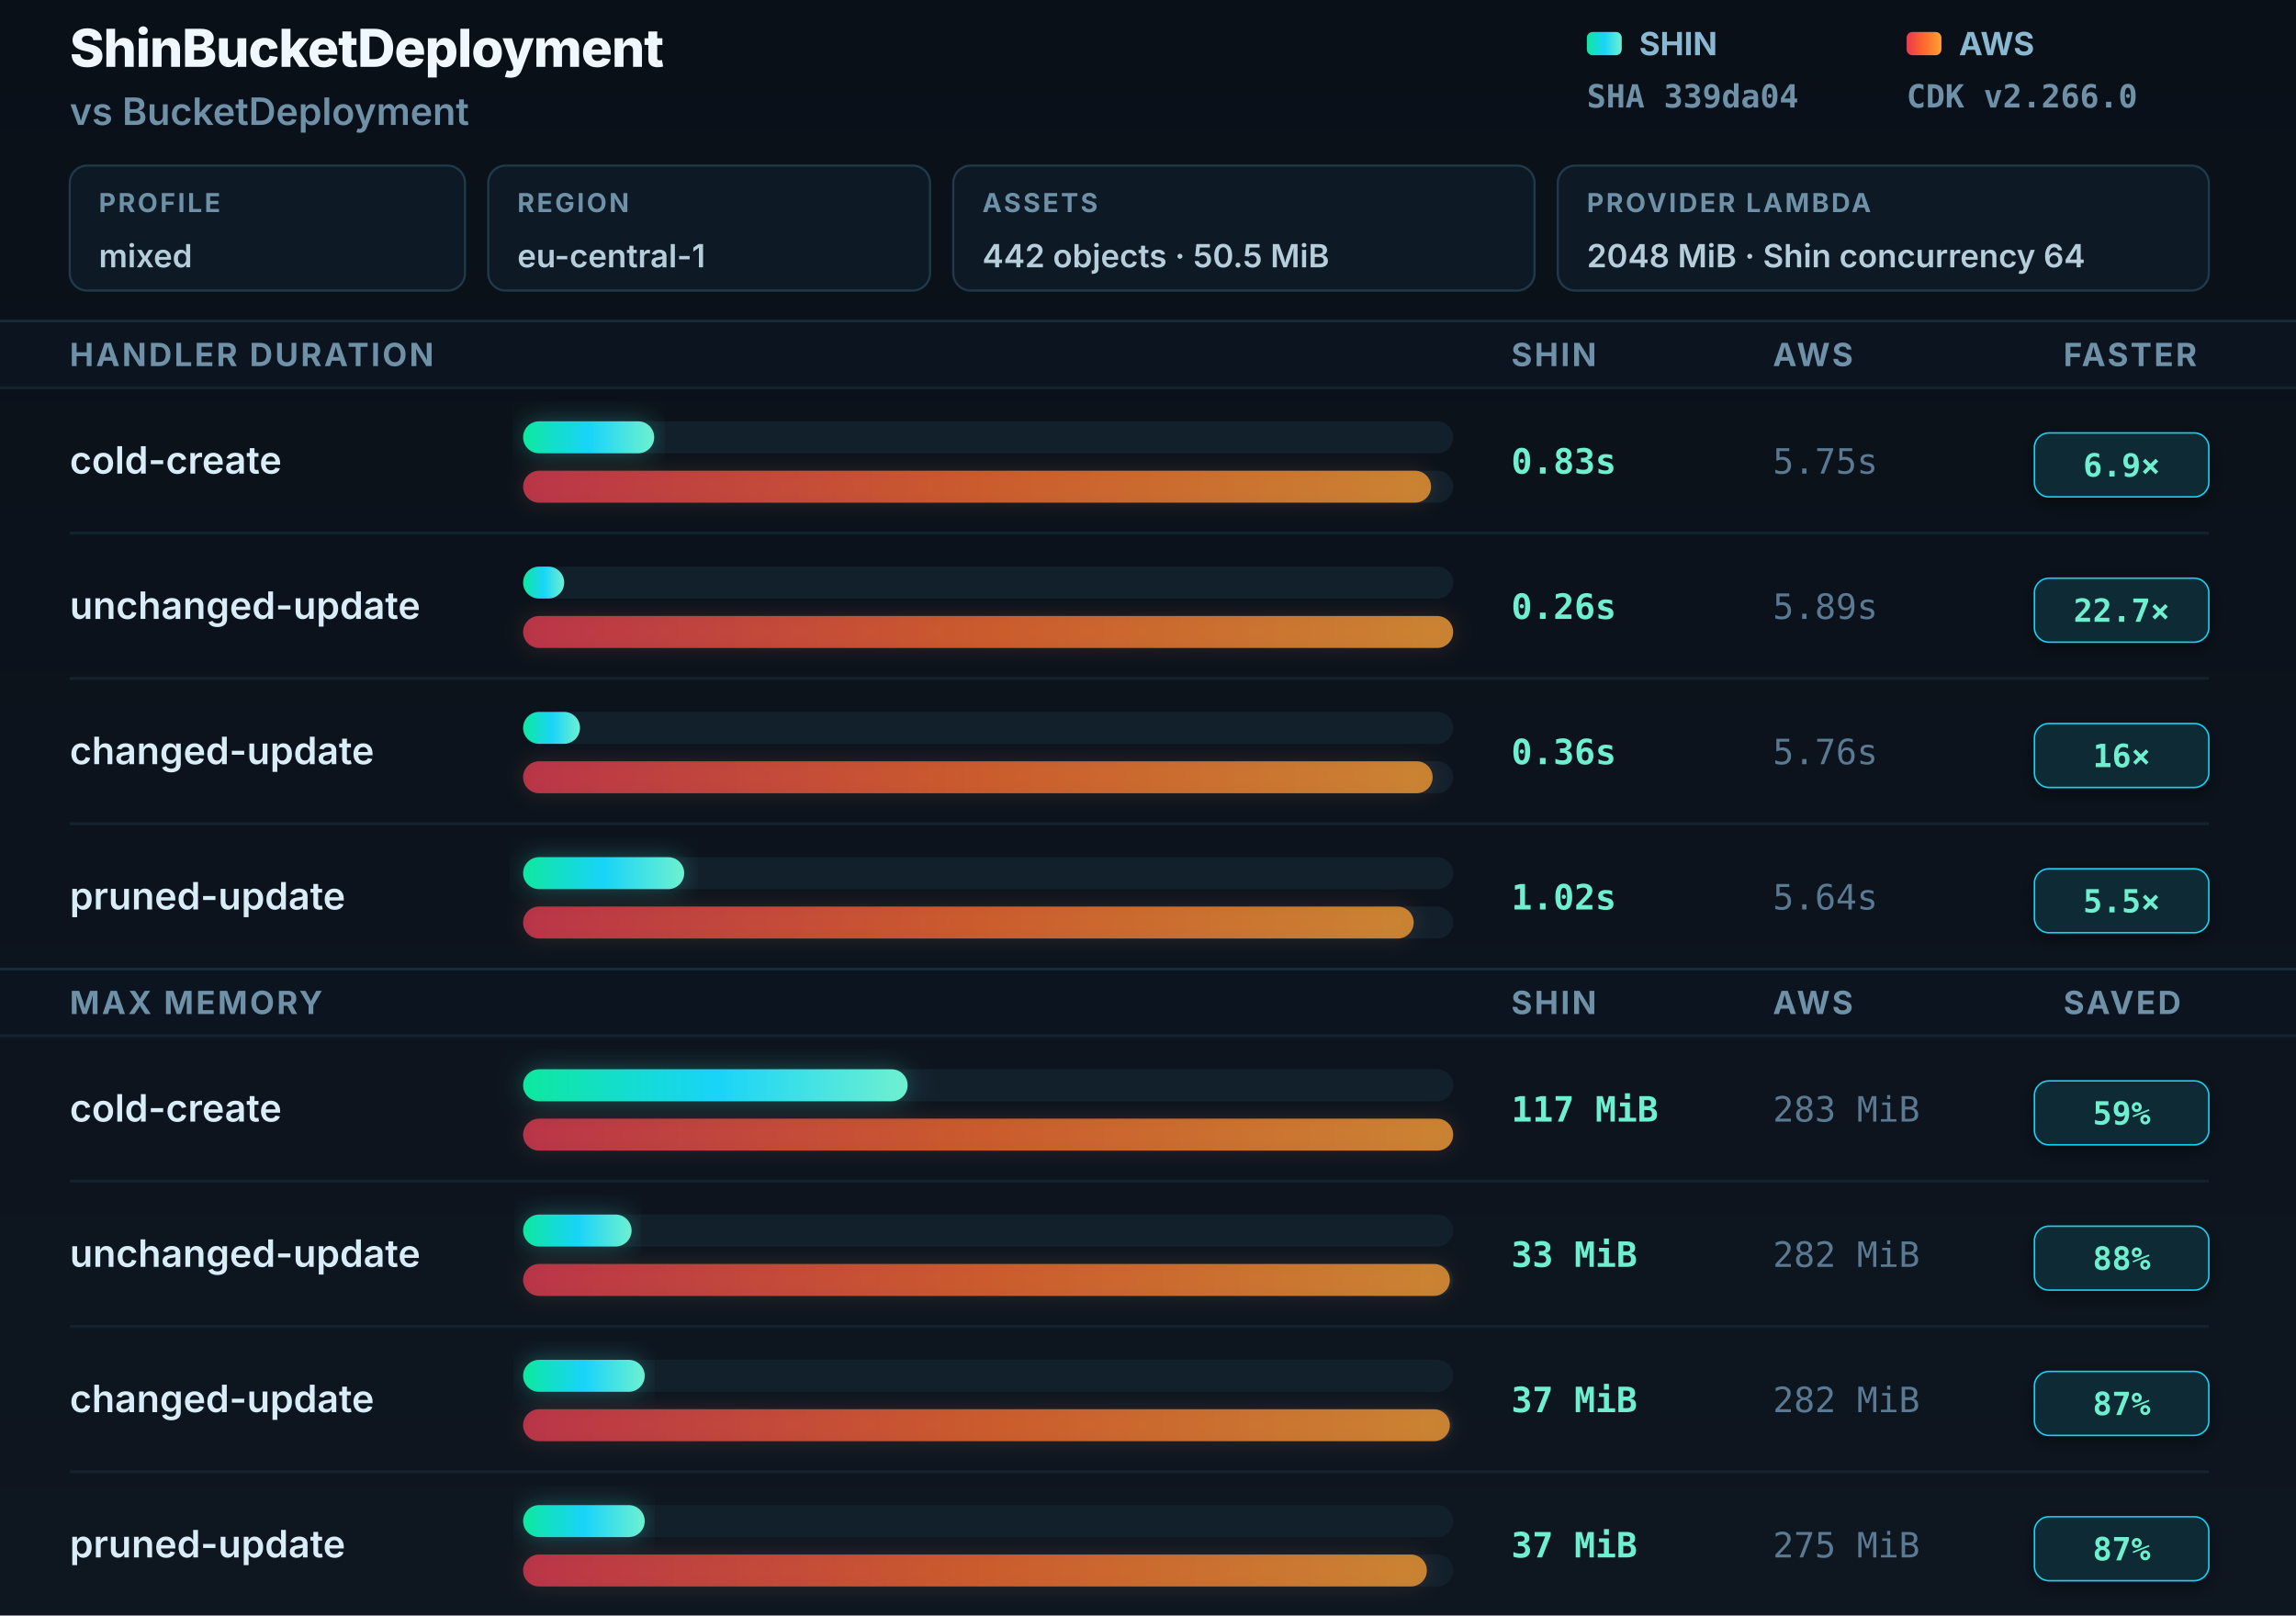
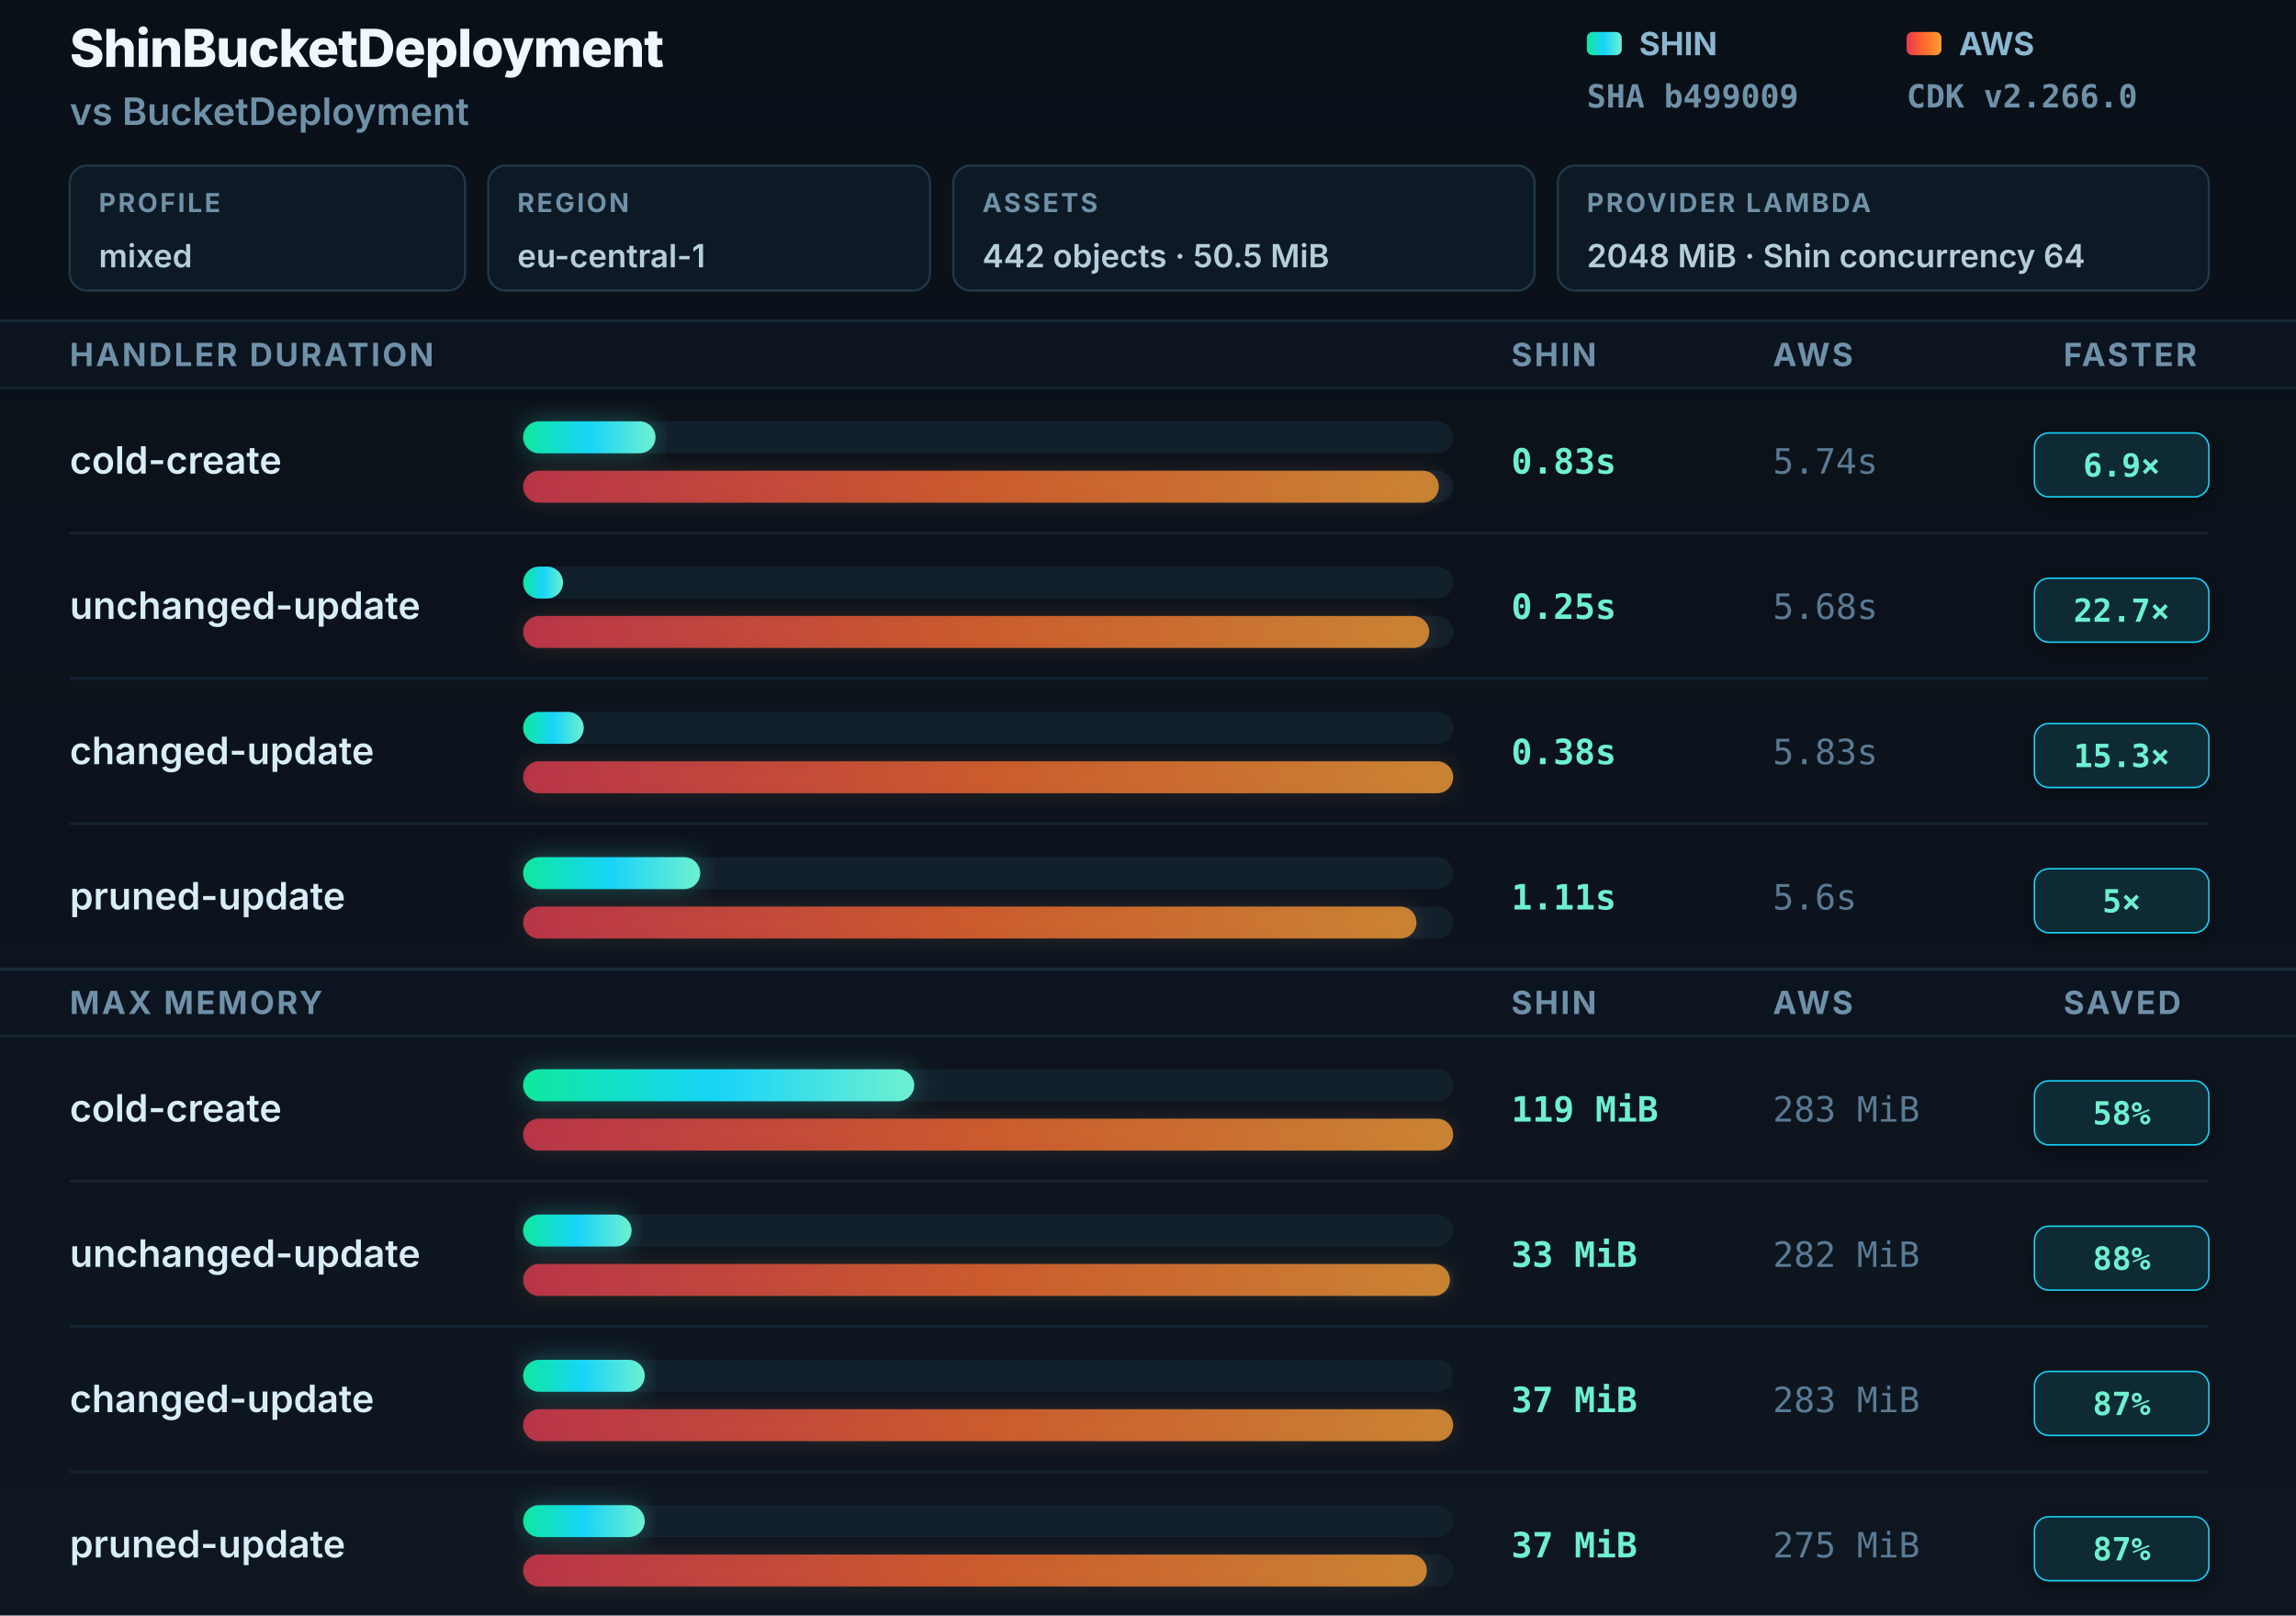
<svg xmlns="http://www.w3.org/2000/svg" width="790" height="556" viewBox="0 0 790 556" role="img" aria-labelledby="title desc">
  <defs>
    <linearGradient id="shin" x1="0" y1="0" x2="1" y2="0">
      <stop offset="0" stop-color="#0ee89e" />
      <stop offset="0.5" stop-color="#18d4f8" />
      <stop offset="1" stop-color="#6ef0d0" />
    </linearGradient>
    <linearGradient id="aws" x1="0" y1="0" x2="1" y2="0">
      <stop offset="0" stop-color="#e8384f" />
      <stop offset="0.5" stop-color="#ff6a2b" />
      <stop offset="1" stop-color="#ffa033" />
    </linearGradient>
    <linearGradient id="bgGrad" x1="0" y1="0" x2="0" y2="1">
      <stop offset="0" stop-color="#0a1018" />
      <stop offset="1" stop-color="#0e1620" />
    </linearGradient>
    <filter id="gS" x="-8%" y="-60%" width="116%" height="220%">
      <feGaussianBlur in="SourceGraphic" stdDeviation="4" />
      <feColorMatrix type="matrix" values="0 0 0 0 0.06 0 0 0 0 0.85 0 0 0 0 0.7 0 0 0 0.6 0" />
    </filter>
    <filter id="gA" x="-8%" y="-60%" width="116%" height="220%">
      <feGaussianBlur in="SourceGraphic" stdDeviation="3.5" />
      <feColorMatrix type="matrix" values="0 0 0 0 0.95 0 0 0 0 0.35 0 0 0 0 0.15 0 0 0 0.4 0" />
    </filter>
    <filter id="badgeShadow" x="-20%" y="-30%" width="140%" height="160%">
      <feDropShadow dx="0" dy="2" stdDeviation="3" flood-color="#000" flood-opacity="0.4" />
    </filter>
  </defs>
  <rect width="790" height="556" fill="url(#bgGrad)" />
  <text x="24" y="23" font-family="Inter, -apple-system, sans-serif" font-size="18" font-weight="800" fill="#f0f8ff" letter-spacing="-0.3">ShinBucketDeployment</text>
  <text x="24" y="43" font-family="Inter, -apple-system, sans-serif" font-size="13" font-weight="600" fill="#6f91a8">vs BucketDeployment</text>
  <rect x="24" y="57" width="136" height="43" rx="6" fill="#0d1924" stroke="#21394a" stroke-width="0.75" />
  <text x="34" y="73" font-family="Inter, -apple-system, sans-serif" font-size="9" font-weight="700" fill="#6f91a8" letter-spacing="0.8">PROFILE</text>
  <text x="34" y="92" font-family="Inter, -apple-system, sans-serif" font-size="11" font-weight="600" fill="#b6cedc">mixed</text>
  <rect x="168" y="57" width="152" height="43" rx="6" fill="#0d1924" stroke="#21394a" stroke-width="0.75" />
  <text x="178" y="73" font-family="Inter, -apple-system, sans-serif" font-size="9" font-weight="700" fill="#6f91a8" letter-spacing="0.8">REGION</text>
  <text x="178" y="92" font-family="Inter, -apple-system, sans-serif" font-size="11" font-weight="600" fill="#b6cedc">eu-central-1</text>
  <rect x="328" y="57" width="200" height="43" rx="6" fill="#0d1924" stroke="#21394a" stroke-width="0.75" />
  <text x="338" y="73" font-family="Inter, -apple-system, sans-serif" font-size="9" font-weight="700" fill="#6f91a8" letter-spacing="0.8">ASSETS</text>
  <text x="338" y="92" font-family="Inter, -apple-system, sans-serif" font-size="11" font-weight="600" fill="#b6cedc">442 objects · 50.5 MiB</text>
  <rect x="536" y="57" width="224" height="43" rx="6" fill="#0d1924" stroke="#21394a" stroke-width="0.75" />
  <text x="546" y="73" font-family="Inter, -apple-system, sans-serif" font-size="9" font-weight="700" fill="#6f91a8" letter-spacing="0.8">PROVIDER LAMBDA</text>
  <text x="546" y="92" font-family="Inter, -apple-system, sans-serif" font-size="11" font-weight="600" fill="#b6cedc">2048 MiB · Shin concurrency 64</text>
  <rect x="546" y="11" width="12" height="8" rx="2" fill="url(#shin)" />
  <text x="564" y="19" font-family="Inter, -apple-system, sans-serif" font-size="11" font-weight="700" fill="#8ab8d0">SHIN</text>
-   <text x="546" y="37" font-family="JetBrains Mono, monospace" font-size="11" font-weight="600" fill="#6f91a8">SHA 339da04</text>
+   <text x="546" y="37" font-family="JetBrains Mono, monospace" font-size="11" font-weight="600" fill="#6f91a8">SHA b499009</text>
  <rect x="656" y="11" width="12" height="8" rx="2" fill="url(#aws)" />
  <text x="674" y="19" font-family="Inter, -apple-system, sans-serif" font-size="11" font-weight="700" fill="#8ab8d0">AWS</text>
  <text x="656" y="37" font-family="JetBrains Mono, monospace" font-size="11" font-weight="600" fill="#6f91a8">CDK v2.266.0</text>
  <rect x="0" y="110" width="790" height="1" fill="#1a2a38" />
  <rect y="111" width="790" height="22" fill="#0c1420" />
  <text x="24" y="126" font-family="Inter, -apple-system, sans-serif" font-size="11" font-weight="700" fill="#6f91a8" letter-spacing="0.8">HANDLER DURATION</text>
  <text x="520" y="126" font-family="Inter, -apple-system, sans-serif" font-size="11" font-weight="700" fill="#6f91a8" letter-spacing="0.8">SHIN</text>
  <text x="610" y="126" font-family="Inter, -apple-system, sans-serif" font-size="11" font-weight="700" fill="#6f91a8" letter-spacing="0.8">AWS</text>
  <text x="710" y="126" font-family="Inter, -apple-system, sans-serif" font-size="11" font-weight="700" fill="#6f91a8" letter-spacing="0.8">FASTER</text>
  <rect x="0" y="133" width="790" height="1" fill="#142230" />
  <text x="24" y="163" font-family="Inter, -apple-system, sans-serif" font-size="13" font-weight="600" fill="#d8edf8">cold-create</text>
  <rect x="180" y="145" width="320" height="11" rx="5.5" fill="#12202c" />
-   <rect x="180" y="145" width="45.093" height="11" rx="5.5" fill="url(#shin)" filter="url(#gS)" opacity="0.5" />
-   <rect x="180" y="145" width="45.093" height="11" rx="5.5" fill="url(#shin)" />
+   <rect x="180" y="145" width="45.557" height="11" rx="5.5" fill="url(#shin)" filter="url(#gS)" opacity="0.5" />
+   <rect x="180" y="145" width="45.557" height="11" rx="5.5" fill="url(#shin)" />
  <rect x="180" y="162" width="320" height="11" rx="5.5" fill="#12202c" />
-   <rect x="180" y="162" width="312.394" height="11" rx="5.5" fill="url(#aws)" filter="url(#gA)" opacity="0.35" />
-   <rect x="180" y="162" width="312.394" height="11" rx="5.5" fill="url(#aws)" opacity="0.75" />
+   <rect x="180" y="162" width="315.06" height="11" rx="5.5" fill="url(#aws)" filter="url(#gA)" opacity="0.35" />
+   <rect x="180" y="162" width="315.06" height="11" rx="5.5" fill="url(#aws)" opacity="0.75" />
  <text x="520" y="163" font-family="JetBrains Mono, monospace" font-size="12" font-weight="700" fill="#6ef0d0">0.83s</text>
-   <text x="610" y="163" font-family="JetBrains Mono, monospace" font-size="12" font-weight="400" fill="#5a7a94">5.75s</text>
+   <text x="610" y="163" font-family="JetBrains Mono, monospace" font-size="12" font-weight="400" fill="#5a7a94">5.74s</text>
  <rect x="700" y="149" width="60" height="22" rx="5" fill="#082b35" stroke="#18d4f8" stroke-width="0.5" filter="url(#badgeShadow)" />
  <text x="730" y="164" text-anchor="middle" font-family="JetBrains Mono, monospace" font-size="11" font-weight="800" fill="#6ef0d0">6.9×</text>
  <rect x="24" y="183" width="736" height="1" fill="#142230" />
  <text x="24" y="213" font-family="Inter, -apple-system, sans-serif" font-size="13" font-weight="600" fill="#d8edf8">unchanged-update</text>
  <rect x="180" y="195" width="320" height="11" rx="5.5" fill="#12202c" />
-   <rect x="180" y="195" width="14.126" height="11" rx="5.5" fill="url(#shin)" />
+   <rect x="180" y="195" width="13.722" height="11" rx="5.5" fill="url(#shin)" />
  <rect x="180" y="212" width="320" height="11" rx="5.5" fill="#12202c" />
-   <rect x="180" y="212" width="320" height="11" rx="5.5" fill="url(#aws)" filter="url(#gA)" opacity="0.35" />
-   <rect x="180" y="212" width="320" height="11" rx="5.5" fill="url(#aws)" opacity="0.75" />
-   <text x="520" y="213" font-family="JetBrains Mono, monospace" font-size="12" font-weight="700" fill="#6ef0d0">0.26s</text>
-   <text x="610" y="213" font-family="JetBrains Mono, monospace" font-size="12" font-weight="400" fill="#5a7a94">5.89s</text>
+   <rect x="180" y="212" width="311.767" height="11" rx="5.5" fill="url(#aws)" filter="url(#gA)" opacity="0.35" />
+   <rect x="180" y="212" width="311.767" height="11" rx="5.5" fill="url(#aws)" opacity="0.75" />
+   <text x="520" y="213" font-family="JetBrains Mono, monospace" font-size="12" font-weight="700" fill="#6ef0d0">0.25s</text>
+   <text x="610" y="213" font-family="JetBrains Mono, monospace" font-size="12" font-weight="400" fill="#5a7a94">5.68s</text>
  <rect x="700" y="199" width="60" height="22" rx="5" fill="#082b35" stroke="#18d4f8" stroke-width="0.5" filter="url(#badgeShadow)" />
  <text x="730" y="214" text-anchor="middle" font-family="JetBrains Mono, monospace" font-size="11" font-weight="800" fill="#6ef0d0">22.7×</text>
  <rect x="24" y="233" width="736" height="1" fill="#142230" />
  <text x="24" y="263" font-family="Inter, -apple-system, sans-serif" font-size="13" font-weight="600" fill="#d8edf8">changed-update</text>
  <rect x="180" y="245" width="320" height="11" rx="5.5" fill="#12202c" />
-   <rect x="180" y="245" width="19.559" height="11" rx="5.5" fill="url(#shin)" />
+   <rect x="180" y="245" width="20.858" height="11" rx="5.5" fill="url(#shin)" />
  <rect x="180" y="262" width="320" height="11" rx="5.5" fill="#12202c" />
-   <rect x="180" y="262" width="312.937" height="11" rx="5.5" fill="url(#aws)" filter="url(#gA)" opacity="0.35" />
-   <rect x="180" y="262" width="312.937" height="11" rx="5.5" fill="url(#aws)" opacity="0.75" />
-   <text x="520" y="263" font-family="JetBrains Mono, monospace" font-size="12" font-weight="700" fill="#6ef0d0">0.36s</text>
-   <text x="610" y="263" font-family="JetBrains Mono, monospace" font-size="12" font-weight="400" fill="#5a7a94">5.76s</text>
+   <rect x="180" y="262" width="320" height="11" rx="5.5" fill="url(#aws)" filter="url(#gA)" opacity="0.35" />
+   <rect x="180" y="262" width="320" height="11" rx="5.5" fill="url(#aws)" opacity="0.75" />
+   <text x="520" y="263" font-family="JetBrains Mono, monospace" font-size="12" font-weight="700" fill="#6ef0d0">0.38s</text>
+   <text x="610" y="263" font-family="JetBrains Mono, monospace" font-size="12" font-weight="400" fill="#5a7a94">5.83s</text>
  <rect x="700" y="249" width="60" height="22" rx="5" fill="#082b35" stroke="#18d4f8" stroke-width="0.5" filter="url(#badgeShadow)" />
-   <text x="730" y="264" text-anchor="middle" font-family="JetBrains Mono, monospace" font-size="11" font-weight="800" fill="#6ef0d0">16×</text>
+   <text x="730" y="264" text-anchor="middle" font-family="JetBrains Mono, monospace" font-size="11" font-weight="800" fill="#6ef0d0">15.3×</text>
  <rect x="24" y="283" width="736" height="1" fill="#142230" />
  <text x="24" y="313" font-family="Inter, -apple-system, sans-serif" font-size="13" font-weight="600" fill="#d8edf8">pruned-update</text>
  <rect x="180" y="295" width="320" height="11" rx="5.5" fill="#12202c" />
-   <rect x="180" y="295" width="55.416" height="11" rx="5.5" fill="url(#shin)" filter="url(#gS)" opacity="0.5" />
-   <rect x="180" y="295" width="55.416" height="11" rx="5.5" fill="url(#shin)" />
+   <rect x="180" y="295" width="60.926" height="11" rx="5.5" fill="url(#shin)" filter="url(#gS)" opacity="0.5" />
+   <rect x="180" y="295" width="60.926" height="11" rx="5.5" fill="url(#shin)" />
  <rect x="180" y="312" width="320" height="11" rx="5.5" fill="#12202c" />
-   <rect x="180" y="312" width="306.418" height="11" rx="5.5" fill="url(#aws)" filter="url(#gA)" opacity="0.35" />
-   <rect x="180" y="312" width="306.418" height="11" rx="5.5" fill="url(#aws)" opacity="0.75" />
-   <text x="520" y="313" font-family="JetBrains Mono, monospace" font-size="12" font-weight="700" fill="#6ef0d0">1.02s</text>
-   <text x="610" y="313" font-family="JetBrains Mono, monospace" font-size="12" font-weight="400" fill="#5a7a94">5.64s</text>
+   <rect x="180" y="312" width="307.376" height="11" rx="5.5" fill="url(#aws)" filter="url(#gA)" opacity="0.35" />
+   <rect x="180" y="312" width="307.376" height="11" rx="5.5" fill="url(#aws)" opacity="0.75" />
+   <text x="520" y="313" font-family="JetBrains Mono, monospace" font-size="12" font-weight="700" fill="#6ef0d0">1.11s</text>
+   <text x="610" y="313" font-family="JetBrains Mono, monospace" font-size="12" font-weight="400" fill="#5a7a94">5.6s</text>
  <rect x="700" y="299" width="60" height="22" rx="5" fill="#082b35" stroke="#18d4f8" stroke-width="0.5" filter="url(#badgeShadow)" />
-   <text x="730" y="314" text-anchor="middle" font-family="JetBrains Mono, monospace" font-size="11" font-weight="800" fill="#6ef0d0">5.5×</text>
+   <text x="730" y="314" text-anchor="middle" font-family="JetBrains Mono, monospace" font-size="11" font-weight="800" fill="#6ef0d0">5×</text>
  <rect x="0" y="333" width="790" height="1" fill="#1a2a38" />
  <rect y="334" width="790" height="22" fill="#0c1420" />
  <text x="24" y="349" font-family="Inter, -apple-system, sans-serif" font-size="11" font-weight="700" fill="#6f91a8" letter-spacing="0.8">MAX MEMORY</text>
  <text x="520" y="349" font-family="Inter, -apple-system, sans-serif" font-size="11" font-weight="700" fill="#6f91a8" letter-spacing="0.8">SHIN</text>
  <text x="610" y="349" font-family="Inter, -apple-system, sans-serif" font-size="11" font-weight="700" fill="#6f91a8" letter-spacing="0.8">AWS</text>
  <text x="710" y="349" font-family="Inter, -apple-system, sans-serif" font-size="11" font-weight="700" fill="#6f91a8" letter-spacing="0.8">SAVED</text>
  <rect x="0" y="356" width="790" height="1" fill="#142230" />
  <text x="24" y="386" font-family="Inter, -apple-system, sans-serif" font-size="13" font-weight="600" fill="#d8edf8">cold-create</text>
  <rect x="180" y="368" width="320" height="11" rx="5.5" fill="#12202c" />
-   <rect x="180" y="368" width="132.297" height="11" rx="5.5" fill="url(#shin)" filter="url(#gS)" opacity="0.5" />
-   <rect x="180" y="368" width="132.297" height="11" rx="5.5" fill="url(#shin)" />
+   <rect x="180" y="368" width="134.558" height="11" rx="5.5" fill="url(#shin)" filter="url(#gS)" opacity="0.5" />
+   <rect x="180" y="368" width="134.558" height="11" rx="5.5" fill="url(#shin)" />
  <rect x="180" y="385" width="320" height="11" rx="5.5" fill="#12202c" />
  <rect x="180" y="385" width="320" height="11" rx="5.5" fill="url(#aws)" filter="url(#gA)" opacity="0.35" />
  <rect x="180" y="385" width="320" height="11" rx="5.5" fill="url(#aws)" opacity="0.75" />
-   <text x="520" y="386" font-family="JetBrains Mono, monospace" font-size="12" font-weight="700" fill="#6ef0d0">117 MiB</text>
+   <text x="520" y="386" font-family="JetBrains Mono, monospace" font-size="12" font-weight="700" fill="#6ef0d0">119 MiB</text>
  <text x="610" y="386" font-family="JetBrains Mono, monospace" font-size="12" font-weight="400" fill="#5a7a94">283 MiB</text>
  <rect x="700" y="372" width="60" height="22" rx="5" fill="#082b35" stroke="#18d4f8" stroke-width="0.5" filter="url(#badgeShadow)" />
-   <text x="730" y="387" text-anchor="middle" font-family="JetBrains Mono, monospace" font-size="11" font-weight="800" fill="#6ef0d0">59%</text>
+   <text x="730" y="387" text-anchor="middle" font-family="JetBrains Mono, monospace" font-size="11" font-weight="800" fill="#6ef0d0">58%</text>
  <rect x="24" y="406" width="736" height="1" fill="#142230" />
  <text x="24" y="436" font-family="Inter, -apple-system, sans-serif" font-size="13" font-weight="600" fill="#d8edf8">unchanged-update</text>
  <rect x="180" y="418" width="320" height="11" rx="5.5" fill="#12202c" />
  <rect x="180" y="418" width="37.314" height="11" rx="5.5" fill="url(#shin)" filter="url(#gS)" opacity="0.5" />
  <rect x="180" y="418" width="37.314" height="11" rx="5.5" fill="url(#shin)" />
  <rect x="180" y="435" width="320" height="11" rx="5.5" fill="#12202c" />
  <rect x="180" y="435" width="318.869" height="11" rx="5.5" fill="url(#aws)" filter="url(#gA)" opacity="0.35" />
  <rect x="180" y="435" width="318.869" height="11" rx="5.5" fill="url(#aws)" opacity="0.75" />
  <text x="520" y="436" font-family="JetBrains Mono, monospace" font-size="12" font-weight="700" fill="#6ef0d0">33 MiB</text>
  <text x="610" y="436" font-family="JetBrains Mono, monospace" font-size="12" font-weight="400" fill="#5a7a94">282 MiB</text>
  <rect x="700" y="422" width="60" height="22" rx="5" fill="#082b35" stroke="#18d4f8" stroke-width="0.5" filter="url(#badgeShadow)" />
  <text x="730" y="437" text-anchor="middle" font-family="JetBrains Mono, monospace" font-size="11" font-weight="800" fill="#6ef0d0">88%</text>
  <rect x="24" y="456" width="736" height="1" fill="#142230" />
  <text x="24" y="486" font-family="Inter, -apple-system, sans-serif" font-size="13" font-weight="600" fill="#d8edf8">changed-update</text>
  <rect x="180" y="468" width="320" height="11" rx="5.5" fill="#12202c" />
  <rect x="180" y="468" width="41.837" height="11" rx="5.5" fill="url(#shin)" filter="url(#gS)" opacity="0.5" />
  <rect x="180" y="468" width="41.837" height="11" rx="5.5" fill="url(#shin)" />
  <rect x="180" y="485" width="320" height="11" rx="5.5" fill="#12202c" />
-   <rect x="180" y="485" width="318.869" height="11" rx="5.5" fill="url(#aws)" filter="url(#gA)" opacity="0.35" />
-   <rect x="180" y="485" width="318.869" height="11" rx="5.5" fill="url(#aws)" opacity="0.75" />
+   <rect x="180" y="485" width="320" height="11" rx="5.5" fill="url(#aws)" filter="url(#gA)" opacity="0.35" />
+   <rect x="180" y="485" width="320" height="11" rx="5.5" fill="url(#aws)" opacity="0.75" />
  <text x="520" y="486" font-family="JetBrains Mono, monospace" font-size="12" font-weight="700" fill="#6ef0d0">37 MiB</text>
-   <text x="610" y="486" font-family="JetBrains Mono, monospace" font-size="12" font-weight="400" fill="#5a7a94">282 MiB</text>
+   <text x="610" y="486" font-family="JetBrains Mono, monospace" font-size="12" font-weight="400" fill="#5a7a94">283 MiB</text>
  <rect x="700" y="472" width="60" height="22" rx="5" fill="#082b35" stroke="#18d4f8" stroke-width="0.5" filter="url(#badgeShadow)" />
  <text x="730" y="487" text-anchor="middle" font-family="JetBrains Mono, monospace" font-size="11" font-weight="800" fill="#6ef0d0">87%</text>
  <rect x="24" y="506" width="736" height="1" fill="#142230" />
  <text x="24" y="536" font-family="Inter, -apple-system, sans-serif" font-size="13" font-weight="600" fill="#d8edf8">pruned-update</text>
  <rect x="180" y="518" width="320" height="11" rx="5.5" fill="#12202c" />
  <rect x="180" y="518" width="41.837" height="11" rx="5.5" fill="url(#shin)" filter="url(#gS)" opacity="0.5" />
  <rect x="180" y="518" width="41.837" height="11" rx="5.5" fill="url(#shin)" />
  <rect x="180" y="535" width="320" height="11" rx="5.5" fill="#12202c" />
  <rect x="180" y="535" width="310.954" height="11" rx="5.5" fill="url(#aws)" filter="url(#gA)" opacity="0.35" />
  <rect x="180" y="535" width="310.954" height="11" rx="5.5" fill="url(#aws)" opacity="0.75" />
  <text x="520" y="536" font-family="JetBrains Mono, monospace" font-size="12" font-weight="700" fill="#6ef0d0">37 MiB</text>
  <text x="610" y="536" font-family="JetBrains Mono, monospace" font-size="12" font-weight="400" fill="#5a7a94">275 MiB</text>
  <rect x="700" y="522" width="60" height="22" rx="5" fill="#082b35" stroke="#18d4f8" stroke-width="0.5" filter="url(#badgeShadow)" />
  <text x="730" y="537" text-anchor="middle" font-family="JetBrains Mono, monospace" font-size="11" font-weight="800" fill="#6ef0d0">87%</text>
</svg>
